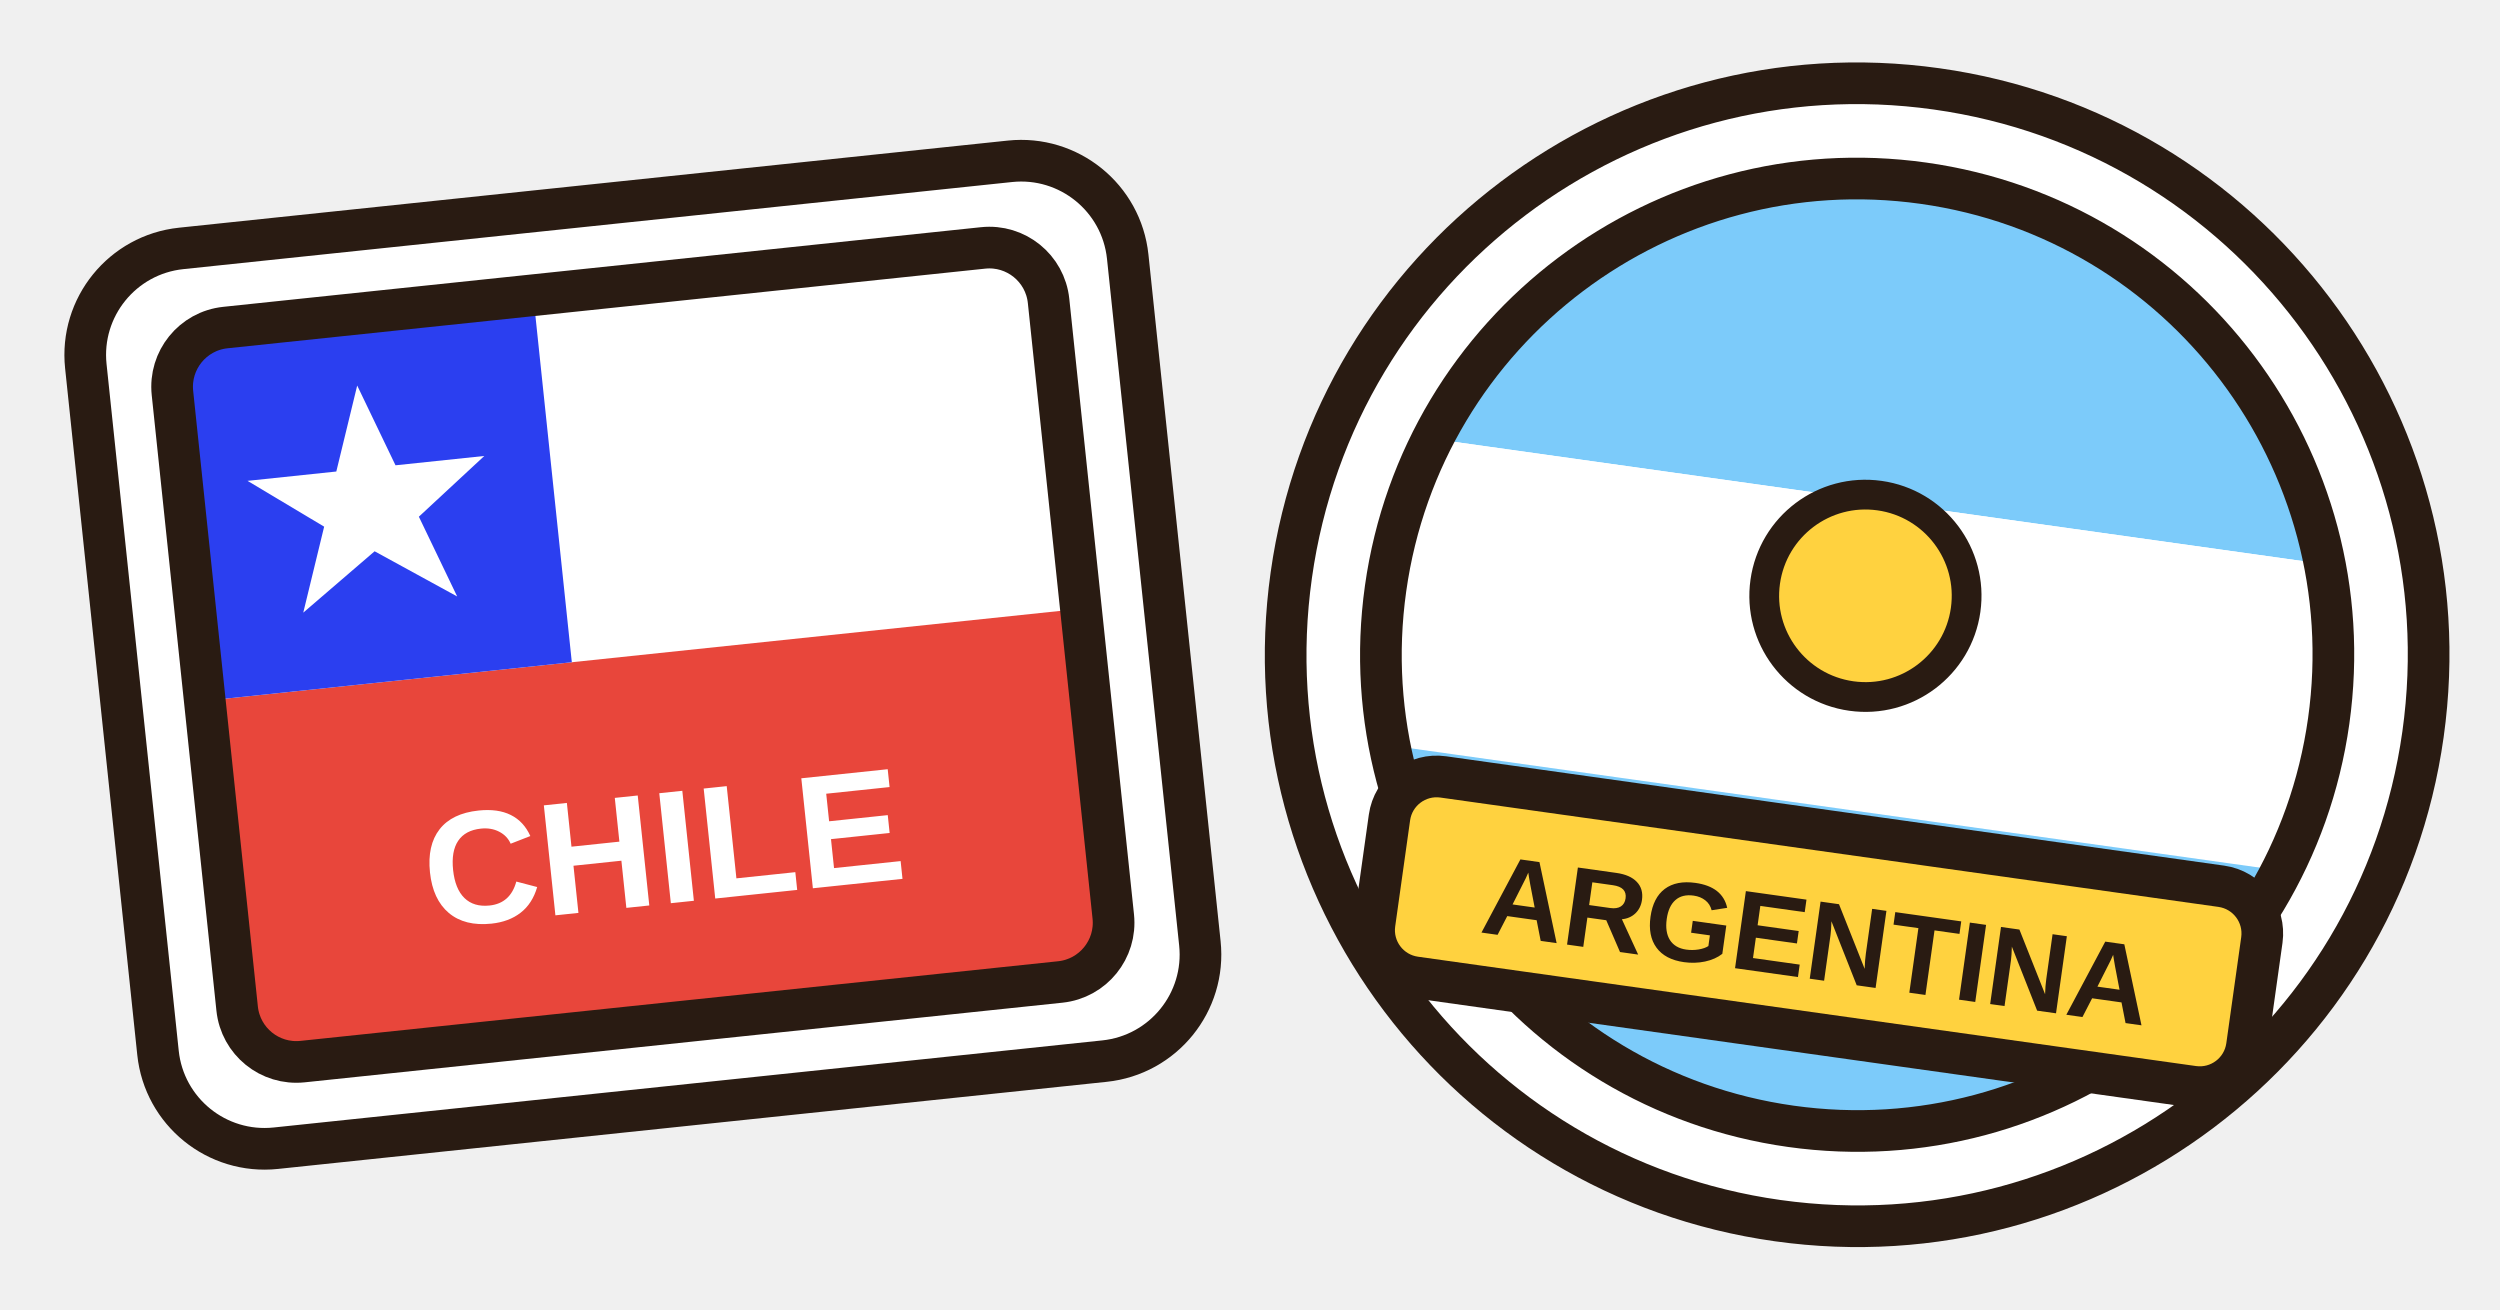
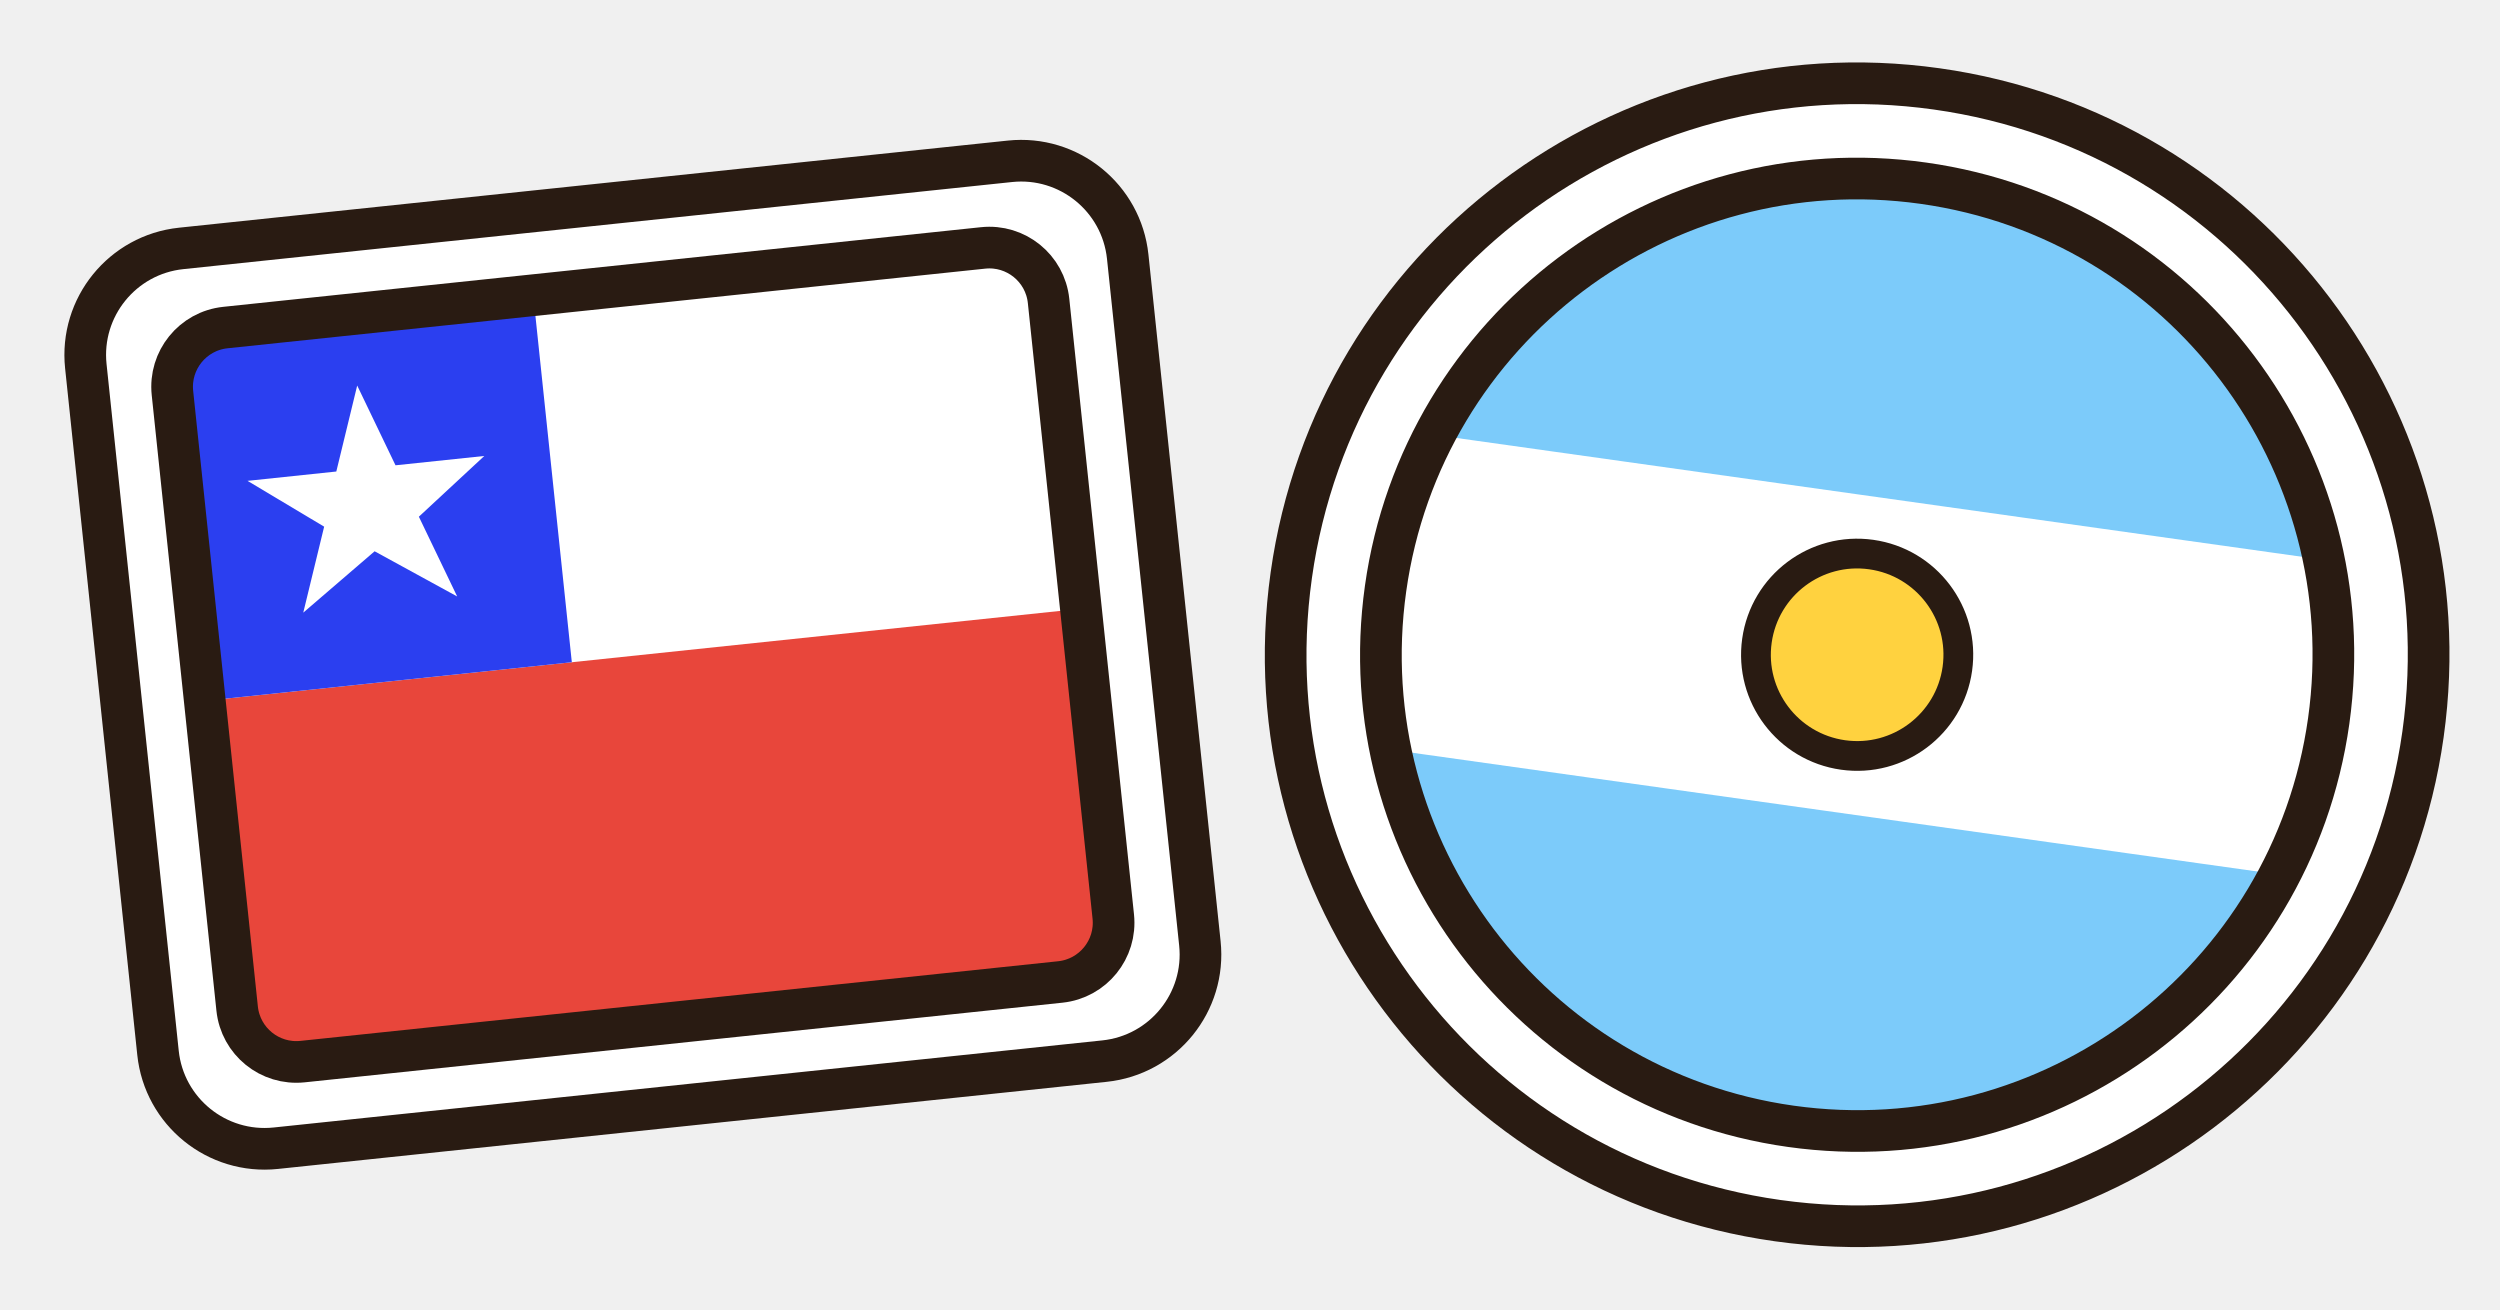
<svg xmlns="http://www.w3.org/2000/svg" viewBox="0 0 420 220">
  <g transform="rotate(-6 108 110)">
    <rect x="20" y="34" width="176" height="152" rx="18" fill="#fff" stroke="#291B12" stroke-width="7" stroke-linejoin="round" stroke-linecap="round" />
    <clipPath id="c">
      <rect x="34" y="48" width="148" height="124" rx="10" />
    </clipPath>
    <g clip-path="url(#c)">
      <rect x="34" y="48" width="148" height="62" fill="#fff" />
      <rect x="34" y="110" width="148" height="62" fill="#E8463B" />
      <rect x="34" y="48" width="62" height="62" fill="#2B3FF0" />
-       <path d="M65 60 L70 74 L85 74 L73 83 L78 97 L65 88 L52 97 L57 83 L45 74 L60 74Z" fill="#fff" />
+       <path transform="translate(0 0)" d="M65 60 L70 74 L85 74 L73 83 L78 97 L65 88 L52 97 L57 83 L45 74 L60 74Z" fill="#fff" />
    </g>
    <rect x="34" y="48" width="148" height="124" rx="10" fill="none" stroke="#291B12" stroke-width="7" stroke-linejoin="round" stroke-linecap="round" />
-     <text x="108" y="152" font-size="27" fill="#fff" font-family="Arial Black, Arial, Helvetica, sans-serif" font-weight="900" text-anchor="middle">CHILE</text>
  </g>
  <g transform="rotate(8 312 110)">
    <circle cx="312" cy="110" r="96" fill="#fff" stroke="#291B12" stroke-width="7" stroke-linejoin="round" stroke-linecap="round" />
    <clipPath id="a">
      <circle cx="312" cy="110" r="80" />
    </clipPath>
    <g clip-path="url(#a)">
-       <rect x="232" y="30" width="160" height="54" fill="#7CCBFA" />
-       <rect x="232" y="84" width="160" height="52" fill="#fff" />
-       <rect x="232" y="136" width="160" height="54" fill="#7CCBFA" />
+       <rect x="232" y="30.0" width="160" height="54.3" fill="#7CCBFA" />
+       <rect x="232" y="83.3" width="160" height="54.3" fill="#fff" />
+       <rect x="232" y="136.7" width="160" height="54.3" fill="#7CCBFA" />
+       <circle cx="312" cy="110" r="17" fill="#FFD23F" stroke="#291B12" stroke-width="5" />
    </g>
    <circle cx="312" cy="110" r="80" fill="none" stroke="#291B12" stroke-width="7" stroke-linejoin="round" stroke-linecap="round" />
-     <circle cx="312" cy="100" r="17" fill="#FFD23F" stroke="#291B12" stroke-width="5" />
-     <rect x="238" y="140" width="148" height="34" rx="8" fill="#FFD23F" stroke="#291B12" stroke-width="7" stroke-linejoin="round" />
-     <text x="312" y="165" font-size="19" fill="#291B12" font-family="Arial Black, Arial, Helvetica, sans-serif" font-weight="900" text-anchor="middle">ARGENTINA</text>
  </g>
</svg>
